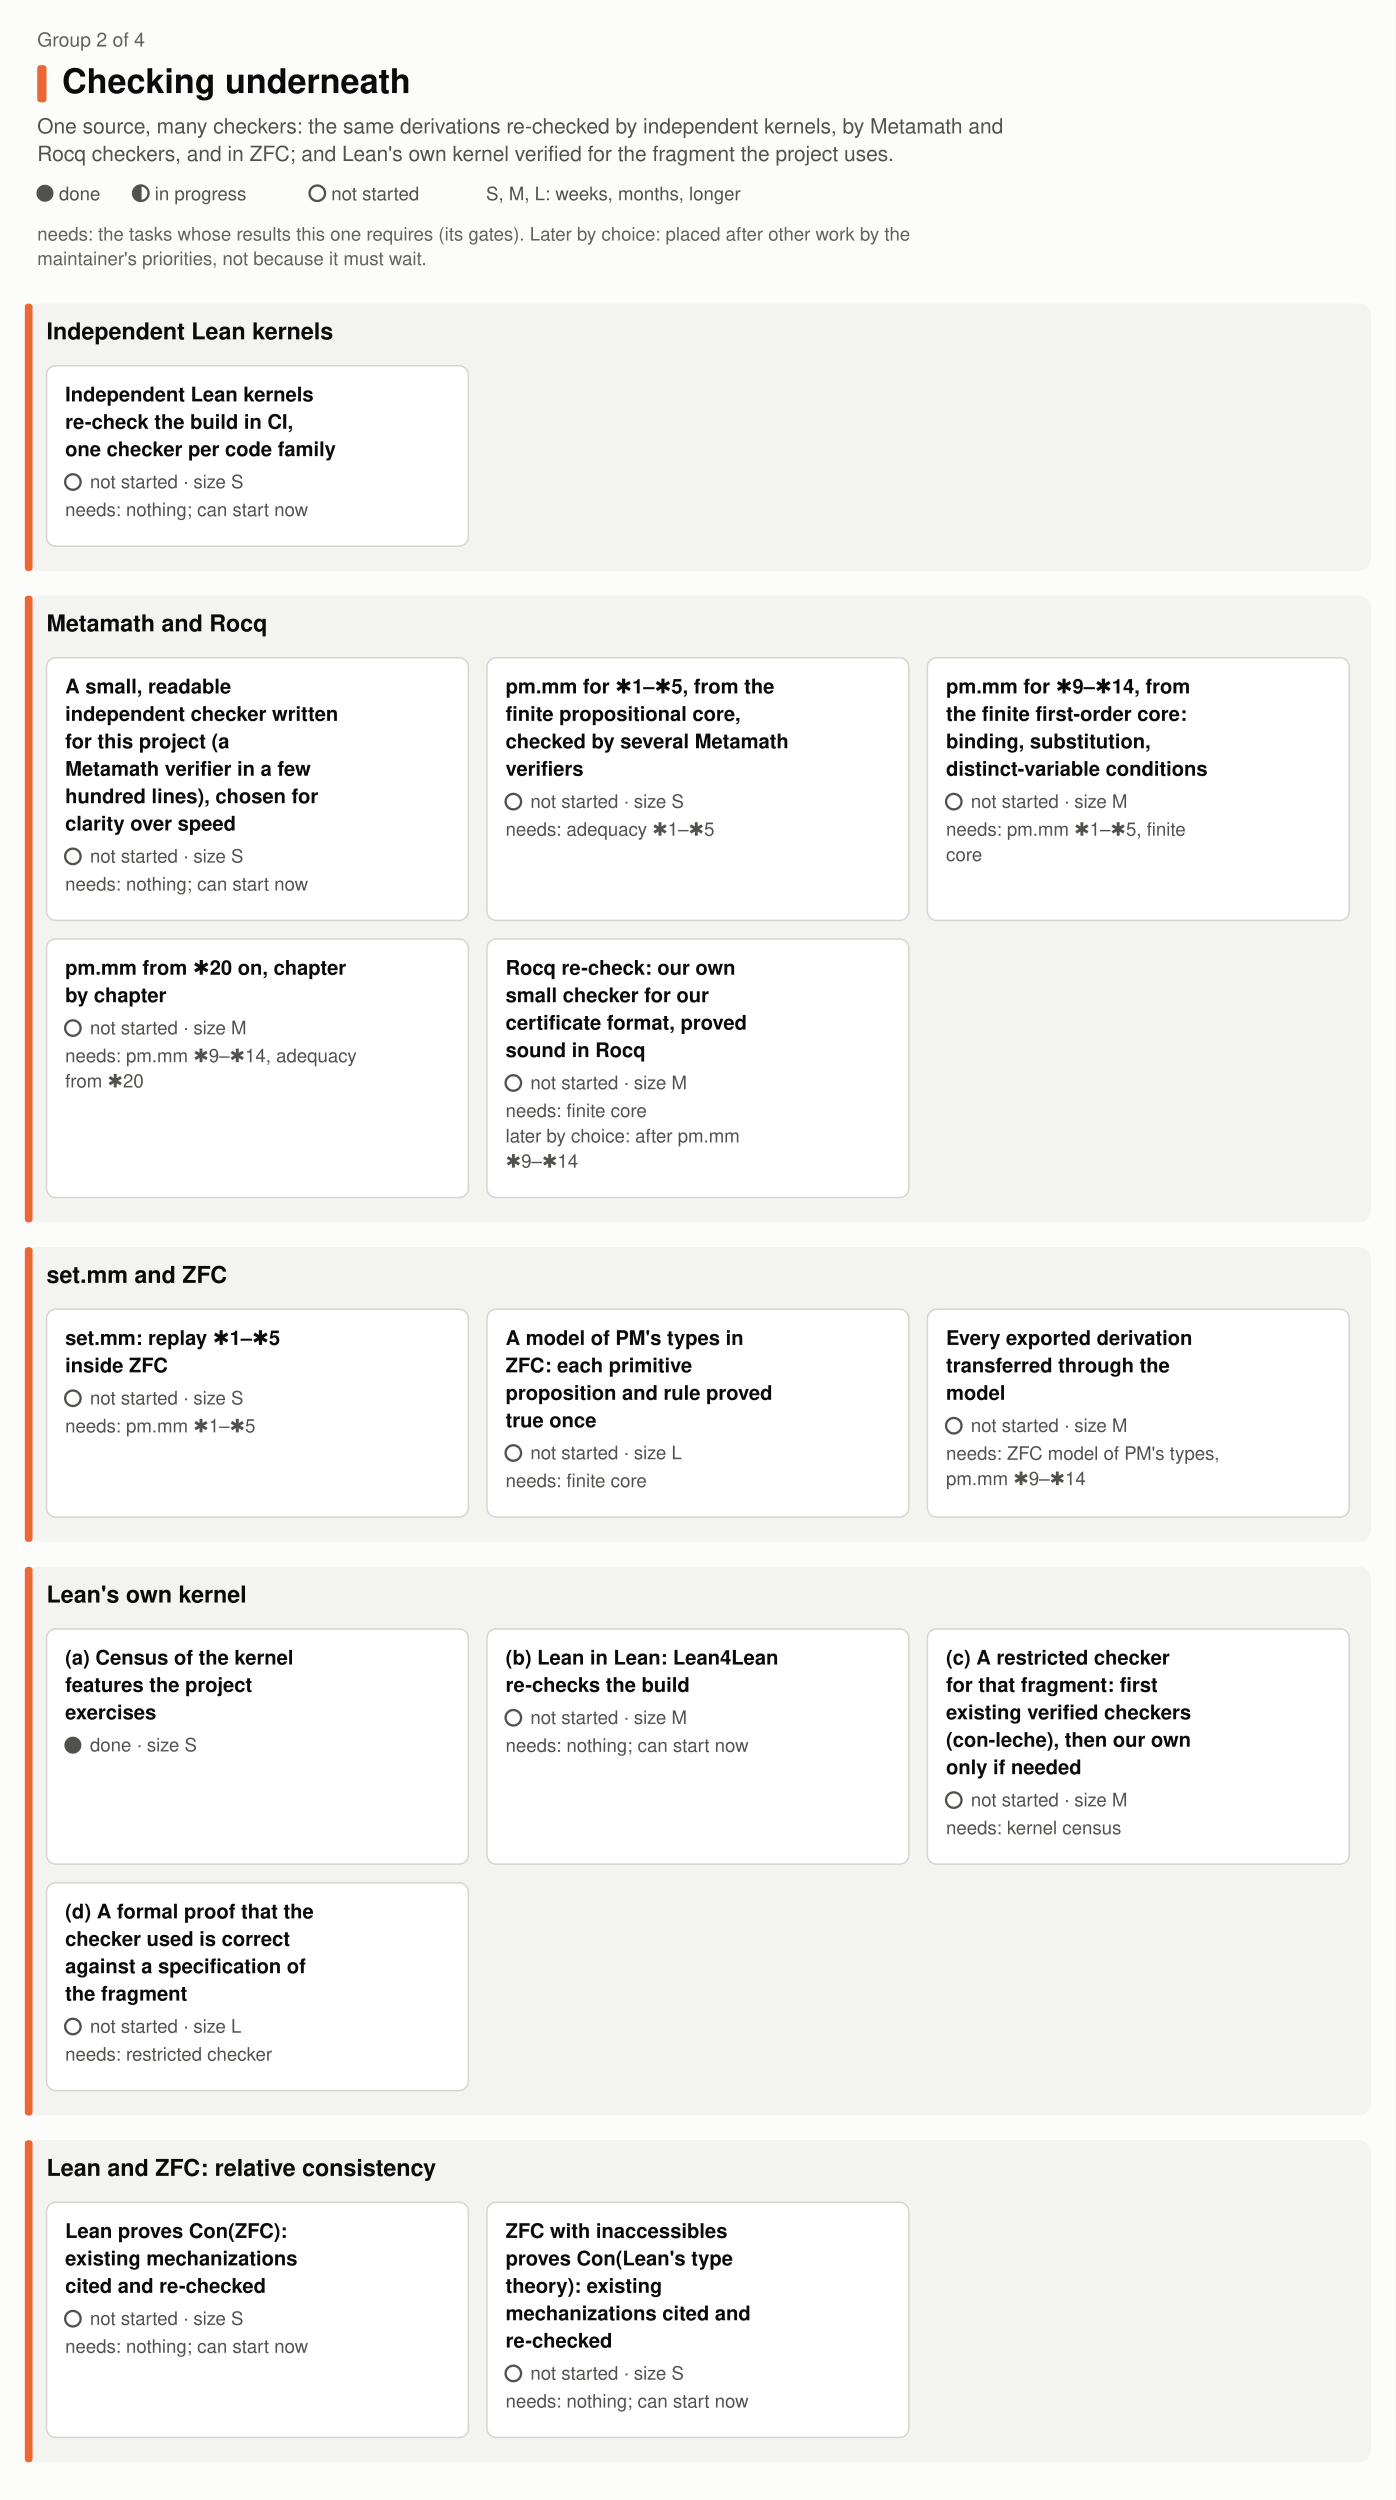
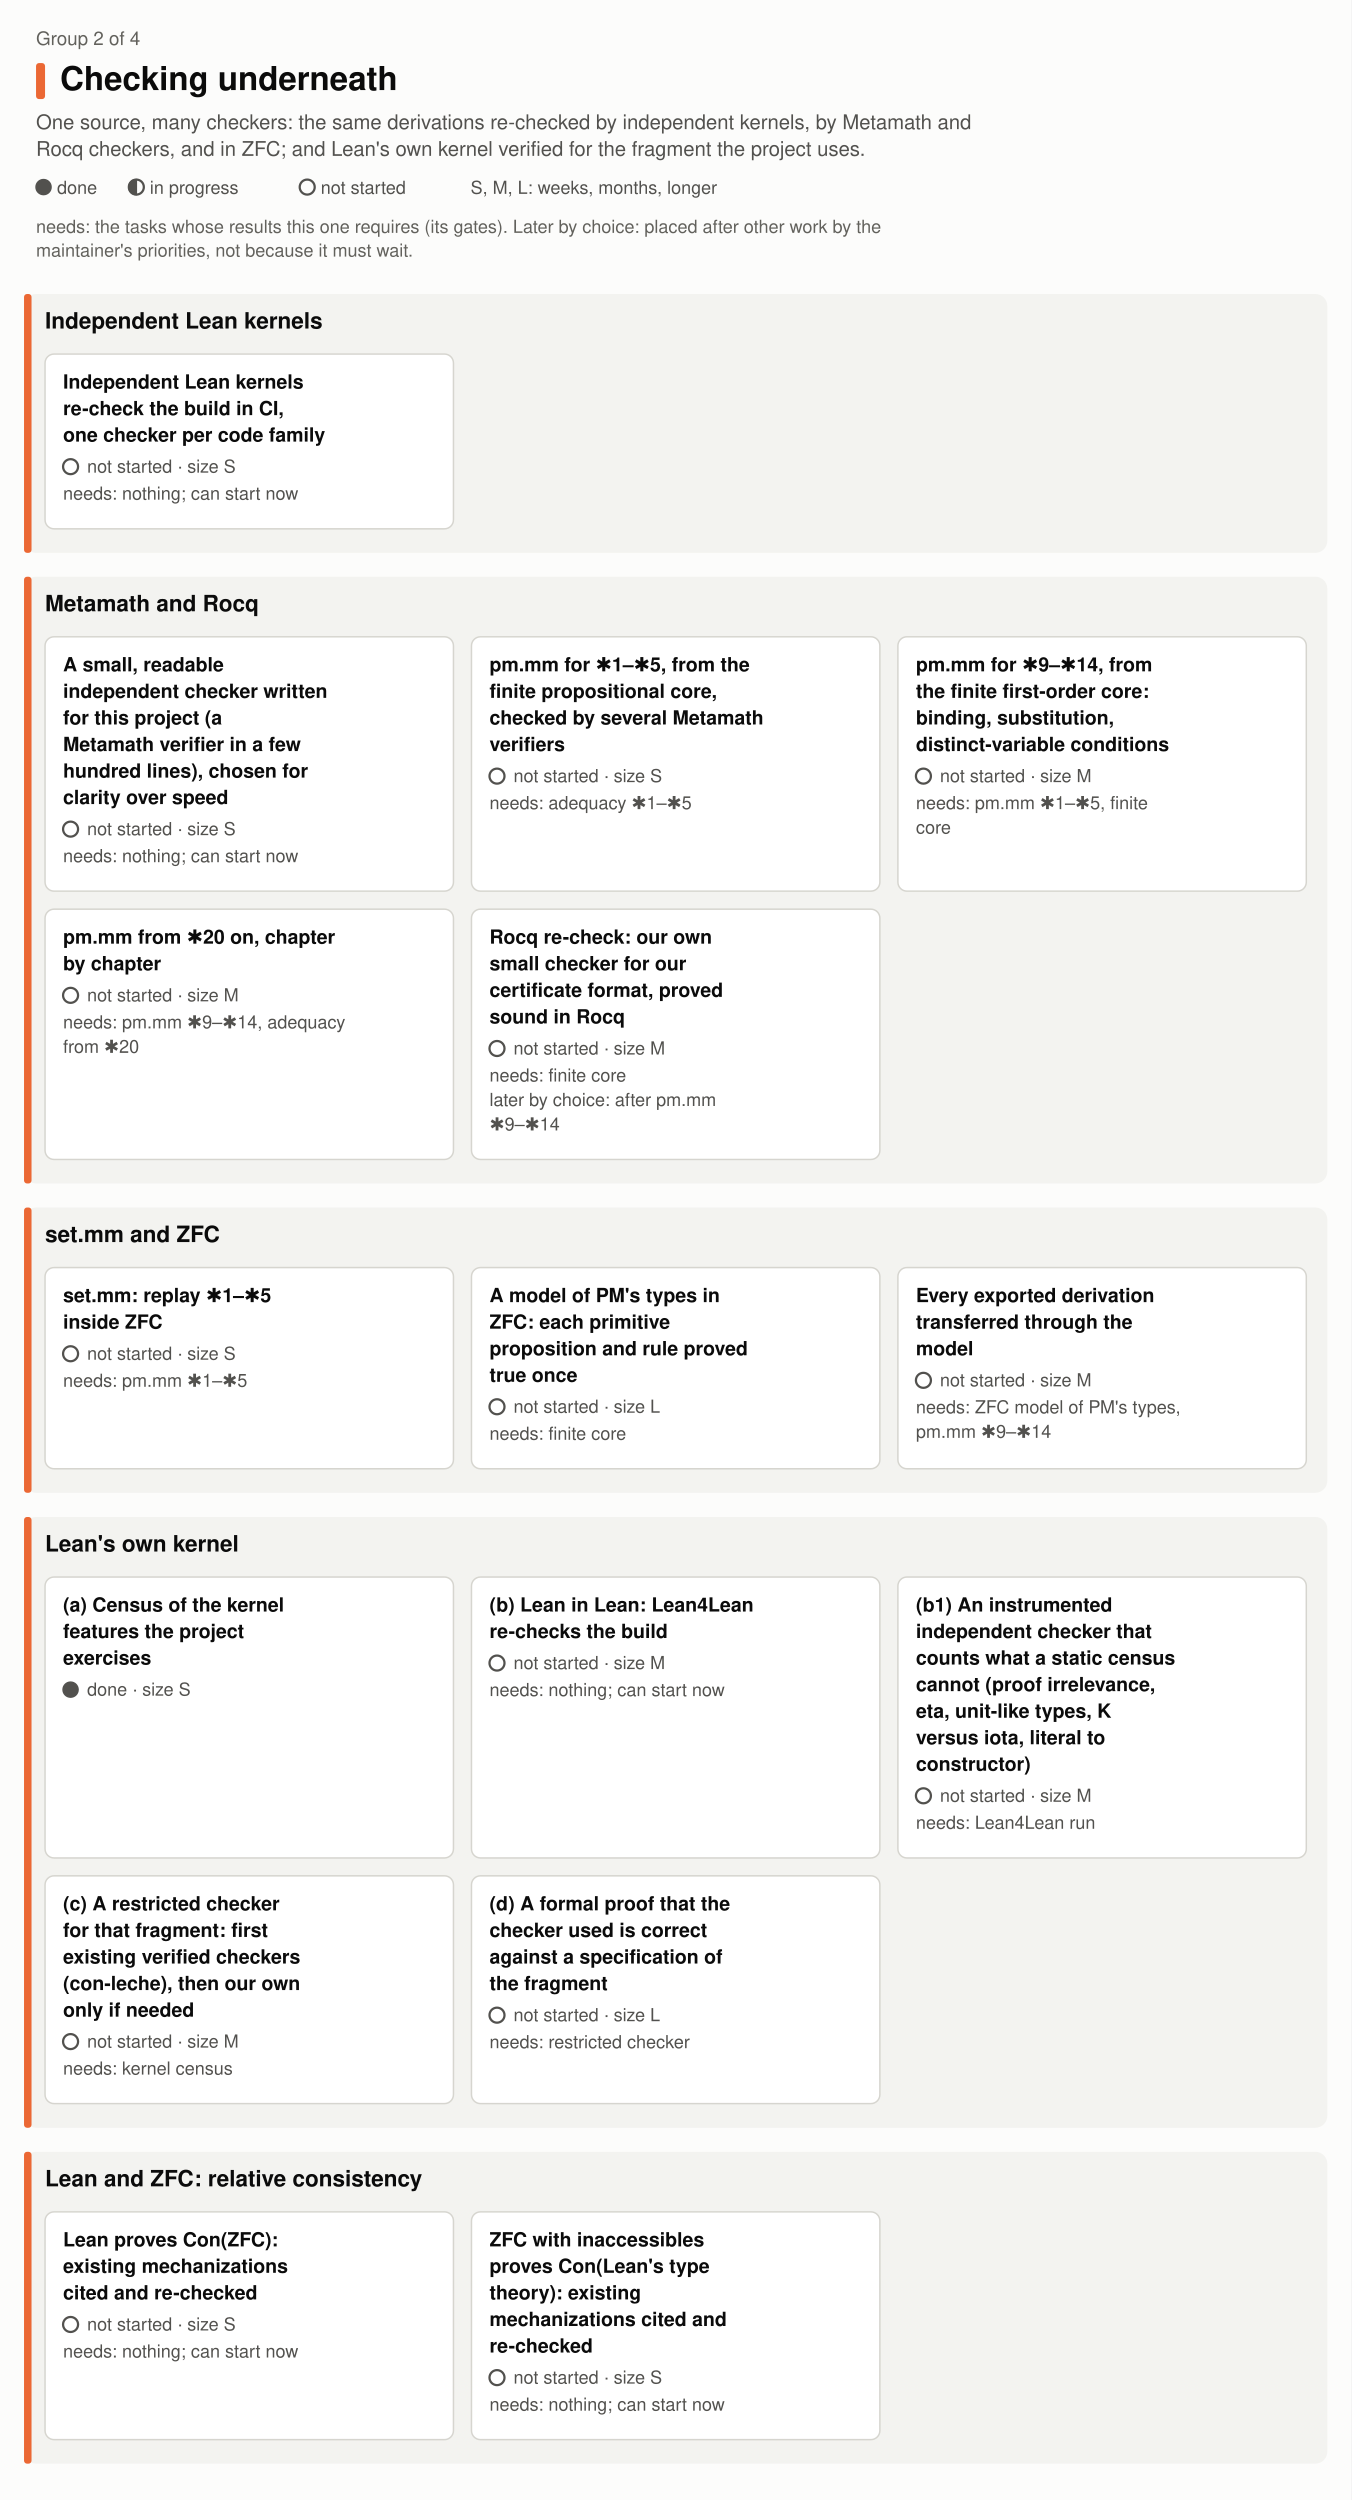
- <svg xmlns="http://www.w3.org/2000/svg" width="900" height="1612" viewBox="0 0 900 1612" role="img" aria-labelledby="title desc">
+ <svg xmlns="http://www.w3.org/2000/svg" width="900" height="1665" viewBox="0 0 900 1665" role="img" aria-labelledby="title desc">
  <style>
text{font-family:system-ui, -apple-system, 'Segoe UI', Helvetica, Arial, sans-serif}
.bg{fill:#fcfcfb}
.card{fill:#ffffff;stroke:#d6d5cf;stroke-width:1}
.band{fill:#f3f3f0}
.rule{stroke:#d6d5cf;stroke-width:1}
.t1{fill:#0b0b0b}
.t2{fill:#52514e}
.t3{fill:#62615c}
.st{fill:#52514e;stroke:#52514e}
.sto{fill:none;stroke:#52514e;stroke-width:1.5}
.edge{fill:none;stroke:#55544f;stroke-width:1.3}
.choice{fill:none;stroke:#8a5a00;stroke-width:1.5;stroke-dasharray:5 3}
.ah{fill:#55544f}
.ahc{fill:#8a5a00}
.ms{fill:#0b0b0b}
.g0{fill:#2a78d6}
.gs0{stroke:#2a78d6;stroke-width:2;fill:none}
.g1{fill:#eb6834}
.gs1{stroke:#eb6834;stroke-width:2;fill:none}
.g2{fill:#1baf7a}
.gs2{stroke:#1baf7a;stroke-width:2;fill:none}
.g3{fill:#eda100}
.gs3{stroke:#eda100;stroke-width:2;fill:none}
@media (prefers-color-scheme: dark) {
.bg{fill:#1a1a19}
.card{fill:#232322;stroke:#45443f;stroke-width:1}
.band{fill:#2b2b29}
.rule{stroke:#45443f;stroke-width:1}
.t1{fill:#ffffff}
.t2{fill:#c3c2b7}
.t3{fill:#b0afa5}
.st{fill:#c3c2b7;stroke:#c3c2b7}
.sto{fill:none;stroke:#c3c2b7;stroke-width:1.5}
.edge{fill:none;stroke:#b8b7ad;stroke-width:1.3}
.choice{fill:none;stroke:#e3b04b;stroke-width:1.5;stroke-dasharray:5 3}
.ah{fill:#b8b7ad}
.ahc{fill:#e3b04b}
.ms{fill:#ffffff}
.g0{fill:#3987e5}
.gs0{stroke:#3987e5;stroke-width:2;fill:none}
.g1{fill:#d95926}
.gs1{stroke:#d95926;stroke-width:2;fill:none}
.g2{fill:#199e70}
.gs2{stroke:#199e70;stroke-width:2;fill:none}
.g3{fill:#c98500}
.gs3{stroke:#c98500;stroke-width:2;fill:none}
}
</style>
  <defs>
    <marker id="ah" viewBox="0 0 10 10" refX="9" refY="5" markerWidth="7" markerHeight="7" orient="auto-start-reverse">
      <path d="M0,0 L10,5 L0,10 z" class="ah" />
    </marker>
    <marker id="ahc" viewBox="0 0 10 10" refX="9" refY="5" markerWidth="7" markerHeight="7" orient="auto-start-reverse">
      <path d="M0,0 L10,5 L0,10 z" class="ahc" />
    </marker>
  </defs>
-   <rect x="0" y="0" width="900" height="1612" class="bg" />
+   <rect x="0" y="0" width="900" height="1665" class="bg" />
  <rect x="16.0" y="195.8" width="868.0" height="172.4" rx="8" class="band" />
  <rect x="16.0" y="195.8" width="5.0" height="172.4" rx="2" class="g1" />
  <rect x="30.0" y="235.8" width="272.0" height="116.4" rx="6" class="card" />
  <rect x="16.0" y="384.1" width="868.0" height="404.1" rx="8" class="band" />
  <rect x="16.0" y="384.1" width="5.0" height="404.1" rx="2" class="g1" />
  <rect x="30.0" y="424.1" width="272.0" height="169.4" rx="6" class="card" />
  <rect x="314.0" y="424.1" width="272.0" height="169.4" rx="6" class="card" />
  <rect x="598.0" y="424.1" width="272.0" height="169.4" rx="6" class="card" />
  <rect x="30.0" y="605.5" width="272.0" height="166.7" rx="6" class="card" />
  <rect x="314.0" y="605.5" width="272.0" height="166.7" rx="6" class="card" />
  <rect x="16.0" y="804.2" width="868.0" height="190.0" rx="8" class="band" />
  <rect x="16.0" y="804.2" width="5.0" height="190.0" rx="2" class="g1" />
  <rect x="30.0" y="844.2" width="272.0" height="134.0" rx="6" class="card" />
  <rect x="314.0" y="844.2" width="272.0" height="134.0" rx="6" class="card" />
  <rect x="598.0" y="844.2" width="272.0" height="134.0" rx="6" class="card" />
-   <rect x="16.0" y="1010.3" width="868.0" height="353.8" rx="8" class="band" />
-   <rect x="16.0" y="1010.3" width="5.0" height="353.8" rx="2" class="g1" />
-   <rect x="30.0" y="1050.3" width="272.0" height="151.7" rx="6" class="card" />
-   <rect x="314.0" y="1050.3" width="272.0" height="151.7" rx="6" class="card" />
-   <rect x="598.0" y="1050.3" width="272.0" height="151.7" rx="6" class="card" />
-   <rect x="30.0" y="1214.0" width="272.0" height="134.0" rx="6" class="card" />
-   <rect x="16.0" y="1380.0" width="868.0" height="207.7" rx="8" class="band" />
-   <rect x="16.0" y="1380.0" width="5.0" height="207.7" rx="2" class="g1" />
-   <rect x="30.0" y="1420.0" width="272.0" height="151.7" rx="6" class="card" />
-   <rect x="314.0" y="1420.0" width="272.0" height="151.7" rx="6" class="card" />
+   <rect x="16.0" y="1010.3" width="868.0" height="406.8" rx="8" class="band" />
+   <rect x="16.0" y="1010.3" width="5.0" height="406.8" rx="2" class="g1" />
+   <rect x="30.0" y="1050.3" width="272.0" height="187.1" rx="6" class="card" />
+   <rect x="314.0" y="1050.3" width="272.0" height="187.1" rx="6" class="card" />
+   <rect x="598.0" y="1050.3" width="272.0" height="187.1" rx="6" class="card" />
+   <rect x="30.0" y="1249.3" width="272.0" height="151.7" rx="6" class="card" />
+   <rect x="314.0" y="1249.3" width="272.0" height="151.7" rx="6" class="card" />
+   <rect x="16.0" y="1433.1" width="868.0" height="207.7" rx="8" class="band" />
+   <rect x="16.0" y="1433.1" width="5.0" height="207.7" rx="2" class="g1" />
+   <rect x="30.0" y="1473.1" width="272.0" height="151.7" rx="6" class="card" />
+   <rect x="314.0" y="1473.1" width="272.0" height="151.7" rx="6" class="card" />
  <text x="24.0" y="30.0" font-size="12.5" class="t3">Group 2 of 4</text>
  <text x="40.0" y="60.0" font-size="22" font-weight="700" class="t1">Checking underneath</text>
  <rect x="24.0" y="42.0" width="6.0" height="24.0" rx="2" class="g1" />
  <text x="24.0" y="86.0" font-size="13.5" class="t2">One source, many checkers: the same derivations re-checked by independent kernels, by Metamath and</text>
  <text x="24.0" y="103.8" font-size="13.5" class="t2">Rocq checkers, and in ZFC; and Lean's own kernel verified for the fragment the project uses.</text>
  <circle cx="29.0" cy="124.6" r="5" class="st" />
  <text x="38.0" y="129.1" font-size="12" class="t2">done</text>
  <circle cx="90.8" cy="124.6" r="5" class="sto" />
  <path d="M90.8,119.6 A5,5 0 0 0 90.8,129.6 Z" class="st" />
  <text x="99.8" y="129.1" font-size="12" class="t2">in progress</text>
  <circle cx="204.6" cy="124.6" r="5" class="sto" />
  <text x="213.6" y="129.1" font-size="12" class="t2">not started</text>
  <text x="313.4" y="129.1" font-size="12" class="t2">S, M, L: weeks, months, longer</text>
  <text x="24.0" y="155.1" font-size="12" class="t3">needs: the tasks whose results this one requires (its gates). Later by choice: placed after other work by the</text>
  <text x="24.0" y="170.9" font-size="12" class="t3">maintainer's priorities, not because it must wait.</text>
  <text x="30.0" y="218.8" font-size="15" font-weight="700" class="t1">Independent Lean kernels</text>
  <text x="42.0" y="258.8" font-size="13" font-weight="700" class="t1">Independent Lean kernels</text>
  <text x="42.0" y="276.5" font-size="13" font-weight="700" class="t1">re-check the build in CI,</text>
  <text x="42.0" y="294.1" font-size="13" font-weight="700" class="t1">one checker per code family</text>
  <circle cx="47.0" cy="310.8" r="5" class="sto" />
  <text x="58.0" y="314.8" font-size="12" class="t2">not started · size S</text>
  <text x="42.0" y="332.8" font-size="12" class="t2">needs: nothing; can start now</text>
  <text x="30.0" y="407.1" font-size="15" font-weight="700" class="t1">Metamath and Rocq</text>
  <text x="42.0" y="447.1" font-size="13" font-weight="700" class="t1">A small, readable</text>
  <text x="42.0" y="464.8" font-size="13" font-weight="700" class="t1">independent checker written</text>
  <text x="42.0" y="482.5" font-size="13" font-weight="700" class="t1">for this project (a</text>
  <text x="42.0" y="500.2" font-size="13" font-weight="700" class="t1">Metamath verifier in a few</text>
  <text x="42.0" y="517.9" font-size="13" font-weight="700" class="t1">hundred lines), chosen for</text>
  <text x="42.0" y="535.5" font-size="13" font-weight="700" class="t1">clarity over speed</text>
  <circle cx="47.0" cy="552.2" r="5" class="sto" />
  <text x="58.0" y="556.2" font-size="12" class="t2">not started · size S</text>
  <text x="42.0" y="574.2" font-size="12" class="t2">needs: nothing; can start now</text>
  <text x="326.0" y="447.1" font-size="13" font-weight="700" class="t1">pm.mm for ✱1–✱5, from the</text>
  <text x="326.0" y="464.8" font-size="13" font-weight="700" class="t1">finite propositional core,</text>
  <text x="326.0" y="482.5" font-size="13" font-weight="700" class="t1">checked by several Metamath</text>
  <text x="326.0" y="500.2" font-size="13" font-weight="700" class="t1">verifiers</text>
  <circle cx="331.0" cy="516.9" r="5" class="sto" />
  <text x="342.0" y="520.9" font-size="12" class="t2">not started · size S</text>
  <text x="326.0" y="538.9" font-size="12" class="t2">needs: adequacy ✱1–✱5</text>
  <text x="610.0" y="447.1" font-size="13" font-weight="700" class="t1">pm.mm for ✱9–✱14, from</text>
  <text x="610.0" y="464.8" font-size="13" font-weight="700" class="t1">the finite first-order core:</text>
  <text x="610.0" y="482.5" font-size="13" font-weight="700" class="t1">binding, substitution,</text>
  <text x="610.0" y="500.2" font-size="13" font-weight="700" class="t1">distinct-variable conditions</text>
  <circle cx="615.0" cy="516.9" r="5" class="sto" />
  <text x="626.0" y="520.9" font-size="12" class="t2">not started · size M</text>
  <text x="610.0" y="538.9" font-size="12" class="t2">needs: pm.mm ✱1–✱5, finite</text>
  <text x="610.0" y="555.2" font-size="12" class="t2">core</text>
  <text x="42.0" y="628.5" font-size="13" font-weight="700" class="t1">pm.mm from ✱20 on, chapter</text>
  <text x="42.0" y="646.2" font-size="13" font-weight="700" class="t1">by chapter</text>
  <circle cx="47.0" cy="662.9" r="5" class="sto" />
  <text x="58.0" y="666.9" font-size="12" class="t2">not started · size M</text>
  <text x="42.0" y="684.9" font-size="12" class="t2">needs: pm.mm ✱9–✱14, adequacy</text>
  <text x="42.0" y="701.2" font-size="12" class="t2">from ✱20</text>
  <text x="326.0" y="628.5" font-size="13" font-weight="700" class="t1">Rocq re-check: our own</text>
  <text x="326.0" y="646.2" font-size="13" font-weight="700" class="t1">small checker for our</text>
  <text x="326.0" y="663.9" font-size="13" font-weight="700" class="t1">certificate format, proved</text>
  <text x="326.0" y="681.6" font-size="13" font-weight="700" class="t1">sound in Rocq</text>
  <circle cx="331.0" cy="698.3" r="5" class="sto" />
  <text x="342.0" y="702.3" font-size="12" class="t2">not started · size M</text>
  <text x="326.0" y="720.3" font-size="12" class="t2">needs: finite core</text>
  <text x="326.0" y="736.6" font-size="12" class="t2">later by choice: after pm.mm</text>
  <text x="326.0" y="752.9" font-size="12" class="t2">✱9–✱14</text>
  <text x="30.0" y="827.2" font-size="15" font-weight="700" class="t1">set.mm and ZFC</text>
  <text x="42.0" y="867.2" font-size="13" font-weight="700" class="t1">set.mm: replay ✱1–✱5</text>
  <text x="42.0" y="884.9" font-size="13" font-weight="700" class="t1">inside ZFC</text>
  <circle cx="47.0" cy="901.6" r="5" class="sto" />
  <text x="58.0" y="905.6" font-size="12" class="t2">not started · size S</text>
  <text x="42.0" y="923.6" font-size="12" class="t2">needs: pm.mm ✱1–✱5</text>
  <text x="326.0" y="867.2" font-size="13" font-weight="700" class="t1">A model of PM's types in</text>
  <text x="326.0" y="884.9" font-size="13" font-weight="700" class="t1">ZFC: each primitive</text>
  <text x="326.0" y="902.6" font-size="13" font-weight="700" class="t1">proposition and rule proved</text>
  <text x="326.0" y="920.3" font-size="13" font-weight="700" class="t1">true once</text>
  <circle cx="331.0" cy="936.9" r="5" class="sto" />
  <text x="342.0" y="940.9" font-size="12" class="t2">not started · size L</text>
  <text x="326.0" y="958.9" font-size="12" class="t2">needs: finite core</text>
  <text x="610.0" y="867.2" font-size="13" font-weight="700" class="t1">Every exported derivation</text>
  <text x="610.0" y="884.9" font-size="13" font-weight="700" class="t1">transferred through the</text>
  <text x="610.0" y="902.6" font-size="13" font-weight="700" class="t1">model</text>
  <circle cx="615.0" cy="919.3" r="5" class="sto" />
  <text x="626.0" y="923.3" font-size="12" class="t2">not started · size M</text>
  <text x="610.0" y="941.3" font-size="12" class="t2">needs: ZFC model of PM's types,</text>
  <text x="610.0" y="957.6" font-size="12" class="t2">pm.mm ✱9–✱14</text>
  <text x="30.0" y="1033.3" font-size="15" font-weight="700" class="t1">Lean's own kernel</text>
  <text x="42.0" y="1073.3" font-size="13" font-weight="700" class="t1">(a) Census of the kernel</text>
  <text x="42.0" y="1090.9" font-size="13" font-weight="700" class="t1">features the project</text>
  <text x="42.0" y="1108.6" font-size="13" font-weight="700" class="t1">exercises</text>
  <circle cx="47.0" cy="1125.3" r="5" class="st" />
  <text x="58.0" y="1129.3" font-size="12" class="t2">done · size S</text>
  <text x="326.0" y="1073.3" font-size="13" font-weight="700" class="t1">(b) Lean in Lean: Lean4Lean</text>
  <text x="326.0" y="1090.9" font-size="13" font-weight="700" class="t1">re-checks the build</text>
  <circle cx="331.0" cy="1107.6" r="5" class="sto" />
  <text x="342.0" y="1111.6" font-size="12" class="t2">not started · size M</text>
  <text x="326.0" y="1129.6" font-size="12" class="t2">needs: nothing; can start now</text>
-   <text x="610.0" y="1073.3" font-size="13" font-weight="700" class="t1">(c) A restricted checker</text>
-   <text x="610.0" y="1090.9" font-size="13" font-weight="700" class="t1">for that fragment: first</text>
-   <text x="610.0" y="1108.6" font-size="13" font-weight="700" class="t1">existing verified checkers</text>
-   <text x="610.0" y="1126.3" font-size="13" font-weight="700" class="t1">(con-leche), then our own</text>
-   <text x="610.0" y="1144.0" font-size="13" font-weight="700" class="t1">only if needed</text>
-   <circle cx="615.0" cy="1160.7" r="5" class="sto" />
-   <text x="626.0" y="1164.7" font-size="12" class="t2">not started · size M</text>
-   <text x="610.0" y="1182.7" font-size="12" class="t2">needs: kernel census</text>
-   <text x="42.0" y="1237.0" font-size="13" font-weight="700" class="t1">(d) A formal proof that the</text>
-   <text x="42.0" y="1254.7" font-size="13" font-weight="700" class="t1">checker used is correct</text>
-   <text x="42.0" y="1272.3" font-size="13" font-weight="700" class="t1">against a specification of</text>
-   <text x="42.0" y="1290.0" font-size="13" font-weight="700" class="t1">the fragment</text>
-   <circle cx="47.0" cy="1306.7" r="5" class="sto" />
-   <text x="58.0" y="1310.7" font-size="12" class="t2">not started · size L</text>
-   <text x="42.0" y="1328.7" font-size="12" class="t2">needs: restricted checker</text>
-   <text x="30.0" y="1403.0" font-size="15" font-weight="700" class="t1">Lean and ZFC: relative consistency</text>
-   <text x="42.0" y="1443.0" font-size="13" font-weight="700" class="t1">Lean proves Con(ZFC):</text>
-   <text x="42.0" y="1460.7" font-size="13" font-weight="700" class="t1">existing mechanizations</text>
-   <text x="42.0" y="1478.4" font-size="13" font-weight="700" class="t1">cited and re-checked</text>
-   <circle cx="47.0" cy="1495.1" r="5" class="sto" />
-   <text x="58.0" y="1499.1" font-size="12" class="t2">not started · size S</text>
-   <text x="42.0" y="1517.1" font-size="12" class="t2">needs: nothing; can start now</text>
-   <text x="326.0" y="1443.0" font-size="13" font-weight="700" class="t1">ZFC with inaccessibles</text>
-   <text x="326.0" y="1460.7" font-size="13" font-weight="700" class="t1">proves Con(Lean's type</text>
-   <text x="326.0" y="1478.4" font-size="13" font-weight="700" class="t1">theory): existing</text>
-   <text x="326.0" y="1496.1" font-size="13" font-weight="700" class="t1">mechanizations cited and</text>
-   <text x="326.0" y="1513.7" font-size="13" font-weight="700" class="t1">re-checked</text>
-   <circle cx="331.0" cy="1530.4" r="5" class="sto" />
-   <text x="342.0" y="1534.4" font-size="12" class="t2">not started · size S</text>
-   <text x="326.0" y="1552.4" font-size="12" class="t2">needs: nothing; can start now</text>
+   <text x="610.0" y="1073.3" font-size="13" font-weight="700" class="t1">(b1) An instrumented</text>
+   <text x="610.0" y="1090.9" font-size="13" font-weight="700" class="t1">independent checker that</text>
+   <text x="610.0" y="1108.6" font-size="13" font-weight="700" class="t1">counts what a static census</text>
+   <text x="610.0" y="1126.3" font-size="13" font-weight="700" class="t1">cannot (proof irrelevance,</text>
+   <text x="610.0" y="1144.0" font-size="13" font-weight="700" class="t1">eta, unit-like types, K</text>
+   <text x="610.0" y="1161.7" font-size="13" font-weight="700" class="t1">versus iota, literal to</text>
+   <text x="610.0" y="1179.3" font-size="13" font-weight="700" class="t1">constructor)</text>
+   <circle cx="615.0" cy="1196.0" r="5" class="sto" />
+   <text x="626.0" y="1200.0" font-size="12" class="t2">not started · size M</text>
+   <text x="610.0" y="1218.0" font-size="12" class="t2">needs: Lean4Lean run</text>
+   <text x="42.0" y="1272.3" font-size="13" font-weight="700" class="t1">(c) A restricted checker</text>
+   <text x="42.0" y="1290.0" font-size="13" font-weight="700" class="t1">for that fragment: first</text>
+   <text x="42.0" y="1307.7" font-size="13" font-weight="700" class="t1">existing verified checkers</text>
+   <text x="42.0" y="1325.4" font-size="13" font-weight="700" class="t1">(con-leche), then our own</text>
+   <text x="42.0" y="1343.1" font-size="13" font-weight="700" class="t1">only if needed</text>
+   <circle cx="47.0" cy="1359.7" r="5" class="sto" />
+   <text x="58.0" y="1363.7" font-size="12" class="t2">not started · size M</text>
+   <text x="42.0" y="1381.7" font-size="12" class="t2">needs: kernel census</text>
+   <text x="326.0" y="1272.3" font-size="13" font-weight="700" class="t1">(d) A formal proof that the</text>
+   <text x="326.0" y="1290.0" font-size="13" font-weight="700" class="t1">checker used is correct</text>
+   <text x="326.0" y="1307.7" font-size="13" font-weight="700" class="t1">against a specification of</text>
+   <text x="326.0" y="1325.4" font-size="13" font-weight="700" class="t1">the fragment</text>
+   <circle cx="331.0" cy="1342.1" r="5" class="sto" />
+   <text x="342.0" y="1346.1" font-size="12" class="t2">not started · size L</text>
+   <text x="326.0" y="1364.1" font-size="12" class="t2">needs: restricted checker</text>
+   <text x="30.0" y="1456.1" font-size="15" font-weight="700" class="t1">Lean and ZFC: relative consistency</text>
+   <text x="42.0" y="1496.1" font-size="13" font-weight="700" class="t1">Lean proves Con(ZFC):</text>
+   <text x="42.0" y="1513.7" font-size="13" font-weight="700" class="t1">existing mechanizations</text>
+   <text x="42.0" y="1531.4" font-size="13" font-weight="700" class="t1">cited and re-checked</text>
+   <circle cx="47.0" cy="1548.1" r="5" class="sto" />
+   <text x="58.0" y="1552.1" font-size="12" class="t2">not started · size S</text>
+   <text x="42.0" y="1570.1" font-size="12" class="t2">needs: nothing; can start now</text>
+   <text x="326.0" y="1496.1" font-size="13" font-weight="700" class="t1">ZFC with inaccessibles</text>
+   <text x="326.0" y="1513.7" font-size="13" font-weight="700" class="t1">proves Con(Lean's type</text>
+   <text x="326.0" y="1531.4" font-size="13" font-weight="700" class="t1">theory): existing</text>
+   <text x="326.0" y="1549.1" font-size="13" font-weight="700" class="t1">mechanizations cited and</text>
+   <text x="326.0" y="1566.8" font-size="13" font-weight="700" class="t1">re-checked</text>
+   <circle cx="331.0" cy="1583.5" r="5" class="sto" />
+   <text x="342.0" y="1587.5" font-size="12" class="t2">not started · size S</text>
+   <text x="326.0" y="1605.5" font-size="12" class="t2">needs: nothing; can start now</text>
</svg>
